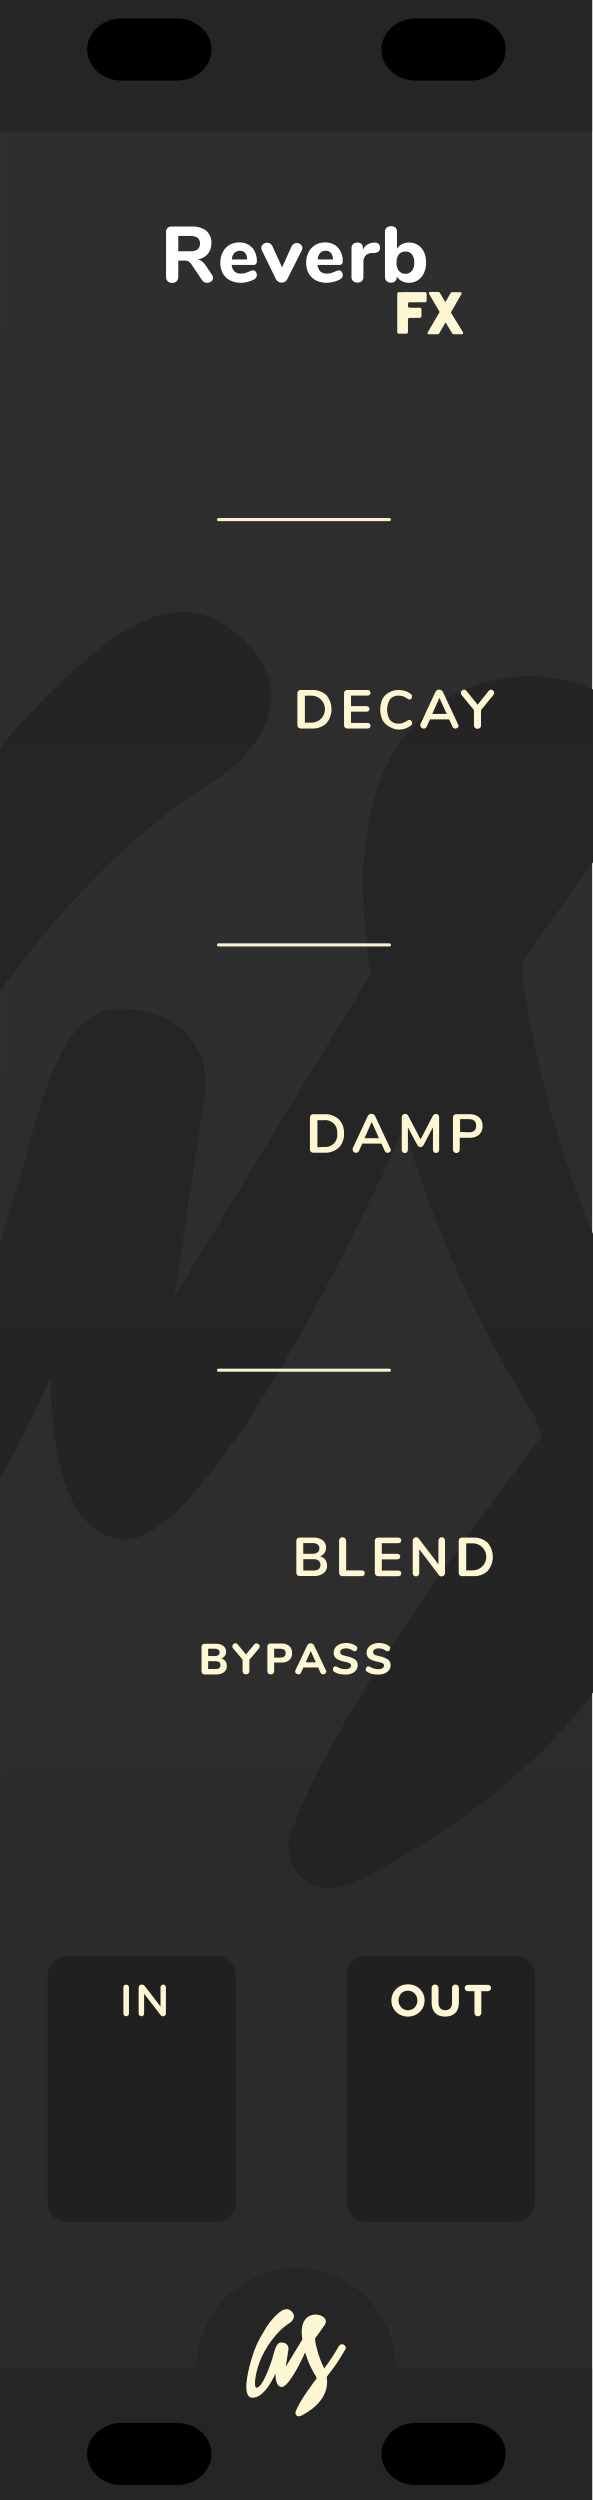
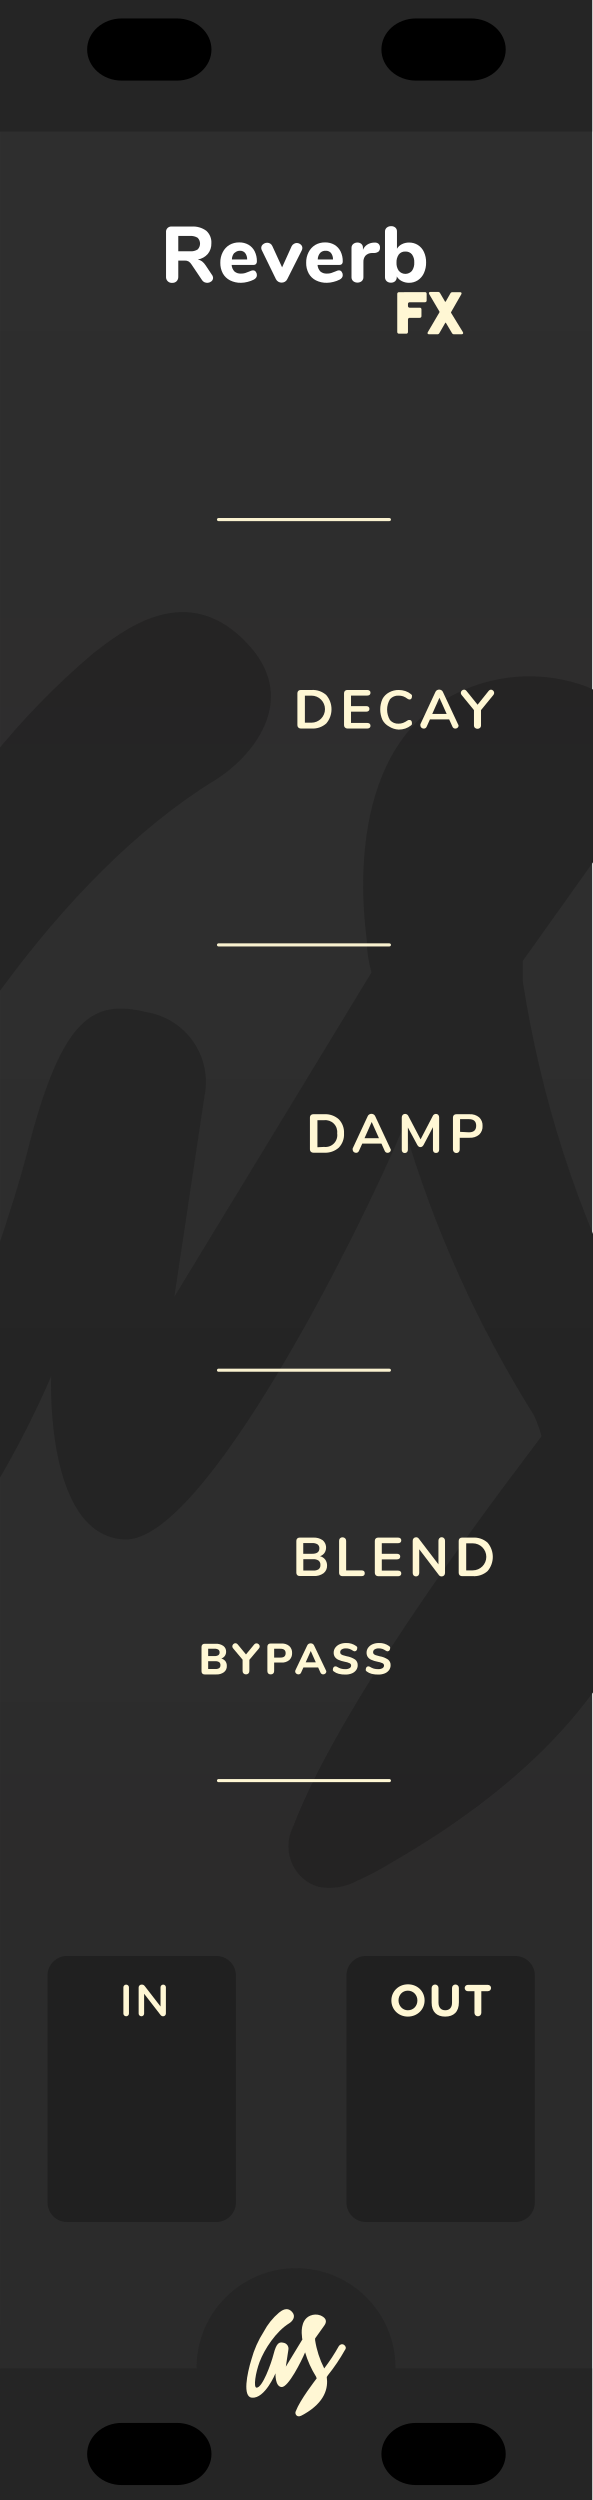
<svg xmlns="http://www.w3.org/2000/svg" width="90" height="380" viewBox="0 0 23.812 100.542" version="1.1" id="svg4541">
  <defs id="defs4535">
    <linearGradient gradientTransform="matrix(0.2645833,0,0,0.2645833,-334.7535,-6.702787)" id="linear-gradient-4" x1="1310.21" y1="3" x2="1310.21" y2="379.73" gradientUnits="userSpaceOnUse">
      <stop offset="0" stop-color="#231f20" stop-opacity="0" id="stop885-4" />
      <stop offset="1" stop-color="#006838" stop-opacity="0.3" id="stop887-5" style="stop-color:#000000;stop-opacity:0.078" />
    </linearGradient>
  </defs>
  <g id="layer2" style="display:inline" transform="translate(0,6.702787)">
    <g id="g176" transform="matrix(0.2675261,0,0,0.2645833,-60.46898,-6.702787)" style="fill:#2e2e2e;fill-opacity:1">
      <path style="fill:#2e2e2e;fill-opacity:1;stroke-width:1.006" d="M 105.096,0 V 47.439 51.25 54.186 55.41 321.109 322.34 380 h 90 V 322.34 321.15 54.186 51.25 47.4 0 Z" transform="matrix(0.989,0,0,1,122.0906,0)" id="polygon168" />
    </g>
    <g style="fill:#252525;fill-opacity:1" id="g1898" data-name="Layer 2" transform="matrix(2.098122,0,0,2.098122,-113.9269,-712.9328)">
      <g style="fill:#252525;fill-opacity:1" id="g1896" data-name="Layer 1-2">
        <path id="path1894" class="cls-4" d="m 71.31,357 a 0.91,0.91 0 0 0 -0.41,-0.53 0.77,0.77 0 0 0 -0.64,-0.1 0.91,0.91 0 0 0 -0.53,0.41 43.94,43.94 0 0 1 -3.33,5.08 21.5,21.5 0 0 1 -2.08,-6.45 v -0.39 l 2,-2.81 c 0.24,-0.34 1.26,-1.56 -0.78,-2.45 a 3.15,3.15 0 0 0 -2.36,0.07 c -2.32,1 -1.92,4.26 -1.85,4.79 q 0,0.31 0.09,0.62 l -3.78,6.22 c 0,0 0.49,-3.26 0.58,-3.85 A 1.36,1.36 0 0 0 57.1,356 c -1,-0.24 -1.61,0.06 -2.27,2.65 -0.56,2.19 -2.54,7.64 -3.86,7.6 -0.78,0 -0.24,-3.41 0.68,-5.87 1.12,-2.95 3.78,-7 6.78,-8.83 0.69,-0.43 1.6,-1.5 0.66,-2.56 -1.19,-1.34 -2.46,-0.28 -3,0.13 a 14.68,14.68 0 0 0 -3.49,4.35 22.82,22.82 0 0 0 -2.81,6.33 c -1,3.25 -2.07,8.54 0.1,8.74 3,0.27 5.39,-5.56 5.39,-5.56 0,0 -0.13,3.05 1.4,3.13 1.53,0.08 4.51,-5.9 5.36,-7.92 a 22.36,22.36 0 0 0 2.5,5.55 2.87,2.87 0 0 1 0.14,0.39 c -0.34,0.47 -3.77,4.86 -4.77,7.5 a 0.82,0.82 0 0 0 0,0.72 0.79,0.79 0 0 0 0.5,0.42 1.12,1.12 0 0 0 0.74,-0.12 5.53,5.53 0 0 0 0.66,-0.35 c 4.83,-2.78 5.52,-6 5.17,-8.48 a 2.08,2.08 0 0 1 0.26,-0.4 42.2,42.2 0 0 0 3.89,-5.77 0.76,0.76 0 0 0 0.18,-0.65 z" style="fill:#252525;fill-opacity:1" />
      </g>
    </g>
    <path id="rect817-8" data-name="rect817" d="M 5.5438596e-7,-6.703 H 23.813 V 93.839 H 5.5438596e-7 Z" style="display:inline;fill:url(#linear-gradient-4);stroke-width:0.265" />
    <rect y="88.547" x="6.6526909e-06" height="5.292" width="23.812" id="rect1996" style="opacity:1;vector-effect:none;fill:#252525;fill-opacity:1;stroke:none;stroke-width:0.258;stroke-linecap:butt;stroke-linejoin:miter;stroke-miterlimit:4;stroke-dasharray:none;stroke-dashoffset:0;stroke-opacity:1" />
    <circle r="4" cy="88.516" cx="11.906" id="circle1732" style="opacity:1;vector-effect:none;fill:#252525;fill-opacity:1;stroke:none;stroke-width:0.197;stroke-linecap:butt;stroke-linejoin:miter;stroke-miterlimit:4;stroke-dasharray:none;stroke-dashoffset:0;stroke-opacity:1" />
    <g transform="matrix(0.1762202,0,0,0.1762202,1.337584,24.78075)" data-name="Layer 2" id="g1738" style="fill:#fff7d4;fill-opacity:1">
      <g data-name="Layer 1-2" id="g1736" style="fill:#fff7d4;fill-opacity:1">
        <path style="fill:#fff7d4;fill-opacity:1" d="m 71.31,357 a 0.91,0.91 0 0 0 -0.41,-0.53 0.77,0.77 0 0 0 -0.64,-0.1 0.91,0.91 0 0 0 -0.53,0.41 43.94,43.94 0 0 1 -3.33,5.08 21.5,21.5 0 0 1 -2.08,-6.45 v -0.39 l 2,-2.81 c 0.24,-0.34 1.26,-1.56 -0.78,-2.45 a 3.15,3.15 0 0 0 -2.36,0.07 c -2.32,1 -1.92,4.26 -1.85,4.79 q 0,0.31 0.09,0.62 l -3.78,6.22 c 0,0 0.49,-3.26 0.58,-3.85 A 1.36,1.36 0 0 0 57.1,356 c -1,-0.24 -1.61,0.06 -2.27,2.65 -0.56,2.19 -2.54,7.64 -3.86,7.6 -0.78,0 -0.24,-3.41 0.68,-5.87 1.12,-2.95 3.78,-7 6.78,-8.83 0.69,-0.43 1.6,-1.5 0.66,-2.56 -1.19,-1.34 -2.46,-0.28 -3,0.13 a 14.68,14.68 0 0 0 -3.49,4.35 22.82,22.82 0 0 0 -2.81,6.33 c -1,3.25 -2.07,8.54 0.1,8.74 3,0.27 5.39,-5.56 5.39,-5.56 0,0 -0.13,3.05 1.4,3.13 1.53,0.08 4.51,-5.9 5.36,-7.92 a 22.36,22.36 0 0 0 2.5,5.55 2.87,2.87 0 0 1 0.14,0.39 c -0.34,0.47 -3.77,4.86 -4.77,7.5 a 0.82,0.82 0 0 0 0,0.72 0.79,0.79 0 0 0 0.5,0.42 1.12,1.12 0 0 0 0.74,-0.12 5.53,5.53 0 0 0 0.66,-0.35 c 4.83,-2.78 5.52,-6 5.17,-8.48 a 2.08,2.08 0 0 1 0.26,-0.4 42.2,42.2 0 0 0 3.89,-5.77 0.76,0.76 0 0 0 0.18,-0.65 z" class="cls-4" id="path1734" />
      </g>
    </g>
    <rect style="opacity:1;vector-effect:none;fill:#252525;fill-opacity:1;stroke:none;stroke-width:0.258;stroke-linecap:butt;stroke-linejoin:miter;stroke-miterlimit:4;stroke-dasharray:none;stroke-dashoffset:0;stroke-opacity:1" id="rect1998" width="23.812" height="5.292" x="6.6526909e-06" y="-6.703" />
    <rect style="display:inline;opacity:1;vector-effect:none;fill:#000000;fill-opacity:1;stroke:none;stroke-width:0.152;stroke-linecap:butt;stroke-linejoin:miter;stroke-miterlimit:4;stroke-dasharray:none;stroke-dashoffset:0;stroke-opacity:1" id="rect861" width="5" height="2.5" x="3.504" y="-5.961" ry="1.392" />
    <rect ry="1.392" y="90.739" x="3.504" height="2.5" width="5" id="rect863" style="display:inline;opacity:1;vector-effect:none;fill:#000000;fill-opacity:1;stroke:none;stroke-width:0.152;stroke-linecap:butt;stroke-linejoin:miter;stroke-miterlimit:4;stroke-dasharray:none;stroke-dashoffset:0;stroke-opacity:1" />
    <path style="display:inline;opacity:1;vector-effect:none;fill:#000000;fill-opacity:1;stroke:none;stroke-width:0.152;stroke-linecap:butt;stroke-linejoin:miter;stroke-miterlimit:4;stroke-dasharray:none;stroke-dashoffset:0;stroke-opacity:1" d="m 16.731,-5.961 c -0.771,0 -1.392,0.558 -1.392,1.25 0,0.693 0.621,1.25 1.392,1.25 h 2.215 c 0.771,0 1.392,-0.558 1.392,-1.25 0,-0.693 -0.621,-1.25 -1.392,-1.25 z" id="path1191" />
    <path style="display:inline;opacity:1;vector-effect:none;fill:#000000;fill-opacity:1;stroke:none;stroke-width:0.152;stroke-linecap:butt;stroke-linejoin:miter;stroke-miterlimit:4;stroke-dasharray:none;stroke-dashoffset:0;stroke-opacity:1" d="m 16.731,90.739 c -0.771,0 -1.392,0.558 -1.392,1.25 0,0.693 0.621,1.25 1.392,1.25 h 2.215 c 0.771,0 1.392,-0.558 1.392,-1.25 0,-0.692 -0.621,-1.25 -1.392,-1.25 z" id="rect865" />
  </g>
  <g id="layer1" transform="translate(-49.62083,-45.35918)" style="display:inline">
    <g id="g948" style="fill:#fff7d4;fill-opacity:1;stroke-width:0.881" transform="matrix(0.2760238,0,0,0.2760238,295.2513,28.97237)">
      <path id="path944" d="m -772.494,302.964 c 0,0.219 0.188,0.391 0.406,0.391 0.219,0 0.406,-0.172 0.406,-0.391 v -3.828 c 0,-0.219 -0.188,-0.391 -0.406,-0.391 -0.219,0 -0.406,0.172 -0.406,0.391 z m 0,0" style="fill:#fff7d4;fill-opacity:1;stroke:none;stroke-width:0.881" />
      <path id="path946" d="m -770.272,302.964 c 0,0.219 0.188,0.391 0.406,0.391 0.219,0 0.391,-0.172 0.391,-0.391 v -2.891 l 2.344,3.031 c 0.109,0.141 0.219,0.25 0.406,0.25 h 0.031 c 0.219,0 0.391,-0.188 0.391,-0.406 v -3.812 c 0,-0.219 -0.172,-0.391 -0.391,-0.391 -0.219,0 -0.391,0.172 -0.391,0.391 v 2.797 l -2.281,-2.953 c -0.109,-0.141 -0.219,-0.234 -0.406,-0.234 h -0.094 c -0.219,0 -0.406,0.188 -0.406,0.406 z m 0,0" style="fill:#fff7d4;fill-opacity:1;stroke:none;stroke-width:0.881" />
    </g>
    <g style="display:inline" transform="matrix(0.2645833,0,0,0.2645833,-4.113742,-214.9744)" id="g1196">
      <path d="m -69.46,461.62 a 0.49,0.49 0 0 1 -0.14,-0.37 v -4.84 a 0.5,0.5 0 0 1 0.14,-0.37 0.52,0.52 0 0 1 0.38,-0.13 h 1.64 a 3.07,3.07 0 0 1 2.23,0.77 2.86,2.86 0 0 1 0.79,2.15 2.87,2.87 0 0 1 -0.79,2.16 3.07,3.07 0 0 1 -2.23,0.77 h -1.64 a 0.52,0.52 0 0 1 -0.38,-0.14 z m 2,-0.74 a 1.8,1.8 0 0 0 2,-2.06 1.8,1.8 0 0 0 -2,-2 h -1 v 4.11 z" transform="translate(319.8,697.39)" style="fill:#fff7d4" id="path1188" />
      <path d="m -57.3,461.33 a 0.41,0.41 0 0 1 -0.15,0.32 0.52,0.52 0 0 1 -0.35,0.13 0.47,0.47 0 0 1 -0.25,-0.07 0.47,0.47 0 0 1 -0.18,-0.22 l -0.5,-1.11 h -2.92 l -0.5,1.11 a 0.47,0.47 0 0 1 -0.18,0.22 0.49,0.49 0 0 1 -0.26,0.07 0.53,0.53 0 0 1 -0.35,-0.13 0.41,0.41 0 0 1 -0.16,-0.32 0.51,0.51 0 0 1 0,-0.22 l 2.29,-4.92 a 0.53,0.53 0 0 1 0.23,-0.25 0.65,0.65 0 0 1 0.33,-0.09 0.65,0.65 0 0 1 0.33,0.09 0.54,0.54 0 0 1 0.23,0.25 l 2.3,4.92 a 0.51,0.51 0 0 1 0.09,0.22 z m -4,-1.78 h 2.19 l -1.1,-2.46 z" transform="translate(319.8,697.39)" style="fill:#fff7d4" id="path1190" />
      <path d="m -50.1,456 a 0.53,0.53 0 0 1 0.14,0.39 v 4.91 a 0.49,0.49 0 0 1 -0.13,0.37 0.47,0.47 0 0 1 -0.35,0.13 0.44,0.44 0 0 1 -0.34,-0.13 0.51,0.51 0 0 1 -0.12,-0.37 v -3.42 l -1.41,2.67 a 0.83,0.83 0 0 1 -0.22,0.27 0.45,0.45 0 0 1 -0.27,0.09 0.46,0.46 0 0 1 -0.27,-0.08 0.77,0.77 0 0 1 -0.22,-0.27 l -1.42,-2.63 v 3.38 a 0.51,0.51 0 0 1 -0.13,0.36 0.45,0.45 0 0 1 -0.34,0.14 0.44,0.44 0 0 1 -0.34,-0.13 0.51,0.51 0 0 1 -0.12,-0.37 v -4.91 a 0.54,0.54 0 0 1 0.14,-0.39 0.48,0.48 0 0 1 0.37,-0.15 0.56,0.56 0 0 1 0.51,0.36 l 1.84,3.51 1.83,-3.51 a 0.55,0.55 0 0 1 0.49,-0.36 0.49,0.49 0 0 1 0.36,0.14 z" transform="translate(319.8,697.39)" style="fill:#fff7d4" id="path1192-9" />
      <path d="m -47.71,461.66 a 0.54,0.54 0 0 1 -0.15,-0.39 v -4.86 a 0.5,0.5 0 0 1 0.14,-0.37 0.52,0.52 0 0 1 0.38,-0.13 h 2 a 2.11,2.11 0 0 1 1.46,0.47 1.68,1.68 0 0 1 0.52,1.32 1.69,1.69 0 0 1 -0.52,1.32 2.1,2.1 0 0 1 -1.46,0.47 h -1.49 v 1.79 a 0.54,0.54 0 0 1 -0.15,0.39 0.53,0.53 0 0 1 -0.39,0.14 0.52,0.52 0 0 1 -0.34,-0.15 z m 2.28,-3 q 1.1,0 1.1,-1 0,-1 -1.1,-1 h -1.35 v 1.93 z" transform="translate(319.8,697.39)" style="fill:#fff7d4" id="path1194-5" />
    </g>
    <g style="display:inline" id="g1026" transform="translate(44.76049,42.71336)">
      <path id="path25377" d="m 26.369,82.091 c 0,-0.43 -0.353,-0.782 -0.783,-0.782 h -6.01 c -0.43,0 -0.783,0.351 -0.783,0.782 v 9.134 c 0,0.43 0.353,0.783 0.783,0.783 h 6.01 c 0.43,0 0.783,-0.353 0.783,-0.783 z m 0,0" style="display:inline;fill:#202020;fill-opacity:1;fill-rule:nonzero;stroke:none;stroke-width:0.233" />
      <path style="display:inline;fill:#fff7d4;fill-opacity:1;stroke:none;stroke-width:0.233" d="m 21.263,83.747 c 0.388,0 0.673,-0.293 0.673,-0.651 0,-0.358 -0.28,-0.647 -0.668,-0.647 -0.388,0 -0.668,0.293 -0.668,0.647 v 0.004 c 0,0.358 0.28,0.647 0.664,0.647 z m 0.004,-0.254 c -0.22,0 -0.38,-0.181 -0.38,-0.397 0,-0.216 0.155,-0.392 0.375,-0.392 0.224,0 0.384,0.177 0.384,0.392 v 0.004 c 0,0.216 -0.155,0.392 -0.38,0.392 z m 0,0" id="path12074" />
      <path style="display:inline;fill:#fff7d4;fill-opacity:1;stroke:none;stroke-width:0.233" d="m 22.763,83.747 c 0.341,0 0.552,-0.19 0.552,-0.569 V 82.595 c 0,-0.078 -0.06,-0.138 -0.138,-0.138 -0.078,0 -0.138,0.06 -0.138,0.138 v 0.595 c 0,0.198 -0.104,0.302 -0.272,0.302 -0.168,0 -0.272,-0.108 -0.272,-0.311 V 82.595 c 0,-0.078 -0.06,-0.138 -0.138,-0.138 -0.073,0 -0.138,0.06 -0.138,0.138 v 0.591 c 0,0.371 0.207,0.561 0.543,0.561 z m 0,0" id="path12070" />
      <path style="display:inline;fill:#fff7d4;fill-opacity:1;stroke:none;stroke-width:0.233" d="m 23.941,83.596 c 0,0.078 0.06,0.138 0.138,0.138 0.078,0 0.138,-0.06 0.138,-0.138 v -0.871 h 0.263 c 0.073,0 0.129,-0.056 0.129,-0.129 0,-0.069 -0.056,-0.125 -0.129,-0.125 h -0.807 c -0.069,0 -0.125,0.056 -0.125,0.125 0,0.073 0.056,0.129 0.125,0.129 H 23.941 Z m 0,0" id="path12066" />
    </g>
    <g style="display:inline" transform="translate(49.62083,45.35919)" id="g910">
      <g id="g2847" transform="translate(-16.88191,-2.645833)">
        <path id="path2839" d="m 26.369,82.091 c 0,-0.43 -0.353,-0.782 -0.783,-0.782 h -6.01 c -0.43,0 -0.783,0.351 -0.783,0.782 v 9.134 c 0,0.43 0.353,0.783 0.783,0.783 h 6.01 c 0.43,0 0.783,-0.353 0.783,-0.783 z m 0,0" style="display:inline;fill:#202020;fill-opacity:1;fill-rule:nonzero;stroke:none;stroke-width:0.233" />
      </g>
      <g transform="translate(-1.058333,-2.645833)" id="g1019">
        <path id="path12062" d="m 6.02,83.626 c 0,0.06 0.052,0.108 0.112,0.108 0.06,0 0.112,-0.047 0.112,-0.108 v -1.057 c 0,-0.06 -0.052,-0.108 -0.112,-0.108 -0.06,0 -0.112,0.047 -0.112,0.108 z m 0,0" style="display:inline;fill:#fff7d4;fill-opacity:1;stroke:none;stroke-width:0.233" />
        <path id="path12058" d="m 6.634,83.626 c 0,0.06 0.052,0.108 0.112,0.108 0.06,0 0.108,-0.047 0.108,-0.108 v -0.798 l 0.647,0.837 c 0.03,0.039 0.06,0.069 0.112,0.069 h 0.009 c 0.06,0 0.108,-0.052 0.108,-0.112 V 82.569 c 0,-0.06 -0.047,-0.108 -0.108,-0.108 -0.06,0 -0.108,0.047 -0.108,0.108 v 0.772 L 6.884,82.526 c -0.03,-0.039 -0.06,-0.065 -0.112,-0.065 h -0.026 c -0.06,0 -0.112,0.052 -0.112,0.112 z m 0,0" style="display:inline;fill:#fff7d4;fill-opacity:1;stroke:none;stroke-width:0.233" />
      </g>
    </g>
    <g style="display:inline" id="g957" transform="translate(51.56953,46.35954)">
      <path id="path25971" d="M 6.838,19.895 H 13.712" style="display:inline;fill:none;fill-opacity:1;stroke:#f9f1cf;stroke-width:0.124;stroke-linecap:round;stroke-linejoin:round;stroke-miterlimit:10;stroke-opacity:1" />
    </g>
    <g style="display:inline" transform="matrix(0.2568969,0,0,0.2568969,-32.23518,111.2022)" id="g426-5">
      <path d="m 34.11,-120.55 a 1.2,1.2 0 0 1 0.23,0.74 1.16,1.16 0 0 1 -0.45,1 1.92,1.92 0 0 1 -1.23,0.35 h -1.78 a 0.5,0.5 0 0 1 -0.37,-0.13 0.5,0.5 0 0 1 -0.13,-0.37 v -3.8 a 0.5,0.5 0 0 1 0.13,-0.37 0.5,0.5 0 0 1 0.37,-0.13 h 1.72 a 1.92,1.92 0 0 1 1.19,0.33 1.08,1.08 0 0 1 0.44,0.91 1.11,1.11 0 0 1 -0.2,0.66 1.14,1.14 0 0 1 -0.55,0.41 1.2,1.2 0 0 1 0.63,0.4 z m -2.69,-0.79 h 1 a 1,1 0 0 0 0.6,-0.14 0.49,0.49 0 0 0 0.19,-0.42 0.5,0.5 0 0 0 -0.19,-0.44 1,1 0 0 0 -0.6,-0.14 h -1 z m 1.73,1.89 a 0.54,0.54 0 0 0 0.19,-0.46 0.56,0.56 0 0 0 -0.19,-0.47 1,1 0 0 0 -0.61,-0.15 h -1.12 v 1.22 h 1.12 a 1,1 0 0 0 0.61,-0.14 z" transform="translate(319.8,124.29)" style="fill:#fff8d5" id="path414-6-0" />
      <path d="m 39,-123.33 a 0.48,0.48 0 0 1 0.34,0.15 0.45,0.45 0 0 1 0.15,0.34 0.48,0.48 0 0 1 -0.13,0.32 l -1.49,1.77 v 1.75 a 0.51,0.51 0 0 1 -0.15,0.39 0.53,0.53 0 0 1 -0.37,0.14 0.55,0.55 0 0 1 -0.39,-0.14 0.51,0.51 0 0 1 -0.15,-0.39 v -1.77 l -1.48,-1.77 a 0.45,0.45 0 0 1 -0.13,-0.32 0.46,0.46 0 0 1 0.15,-0.34 0.46,0.46 0 0 1 0.34,-0.15 0.45,0.45 0 0 1 0.35,0.18 l 1.3,1.58 1.3,-1.58 a 0.45,0.45 0 0 1 0.36,-0.16 z" transform="translate(319.8,124.29)" style="fill:#fff8d5" id="path416-1-6" />
      <path d="m 40.83,-118.6 a 0.52,0.52 0 0 1 -0.14,-0.39 v -3.81 a 0.5,0.5 0 0 1 0.13,-0.37 0.5,0.5 0 0 1 0.37,-0.13 h 1.71 a 1.75,1.75 0 0 1 1.22,0.39 1.41,1.41 0 0 1 0.44,1.1 1.41,1.41 0 0 1 -0.44,1.1 1.75,1.75 0 0 1 -1.22,0.39 h -1.15 v 1.32 a 0.52,0.52 0 0 1 -0.14,0.39 0.52,0.52 0 0 1 -0.39,0.14 0.52,0.52 0 0 1 -0.39,-0.13 z m 1.92,-2.5 q 0.8,0 0.8,-0.69 0,-0.69 -0.8,-0.69 h -1 v 1.38 z" transform="translate(319.8,124.29)" style="fill:#fff8d5" id="path418-5" />
      <path d="m 49.92,-118.92 a 0.41,0.41 0 0 1 -0.15,0.32 0.52,0.52 0 0 1 -0.35,0.13 0.46,0.46 0 0 1 -0.24,-0.07 0.44,0.44 0 0 1 -0.18,-0.21 l -0.36,-0.8 h -2.31 l -0.36,0.8 a 0.46,0.46 0 0 1 -0.17,0.21 0.45,0.45 0 0 1 -0.25,0.07 0.53,0.53 0 0 1 -0.35,-0.13 0.41,0.41 0 0 1 -0.16,-0.32 0.55,0.55 0 0 1 0.05,-0.22 l 1.84,-3.86 a 0.54,0.54 0 0 1 0.22,-0.25 0.64,0.64 0 0 1 0.32,-0.08 0.63,0.63 0 0 1 0.33,0.09 0.61,0.61 0 0 1 0.2,0.24 l 1.84,3.86 a 0.55,0.55 0 0 1 0.08,0.22 z m -3.23,-1.44 h 1.58 l -0.79,-1.77 z" transform="translate(319.8,124.29)" style="fill:#fff8d5" id="path420-3" />
      <path d="m 51.85,-118.56 a 2.09,2.09 0 0 1 -0.75,-0.36 0.47,0.47 0 0 1 -0.15,-0.16 0.46,0.46 0 0 1 0,-0.21 0.46,0.46 0 0 1 0.11,-0.3 0.31,0.31 0 0 1 0.24,-0.13 h 0.15 l 0.17,0.08 a 2.29,2.29 0 0 0 0.59,0.27 2.41,2.41 0 0 0 0.66,0.08 1.3,1.3 0 0 0 0.69,-0.15 0.48,0.48 0 0 0 0.24,-0.43 0.39,0.39 0 0 0 -0.22,-0.34 2.85,2.85 0 0 0 -0.79,-0.24 4.33,4.33 0 0 1 -1,-0.31 1.3,1.3 0 0 1 -0.55,-0.46 1.2,1.2 0 0 1 -0.17,-0.66 1.29,1.29 0 0 1 0.25,-0.77 1.65,1.65 0 0 1 0.69,-0.54 2.43,2.43 0 0 1 1,-0.19 2.53,2.53 0 0 1 1.59,0.48 0.54,0.54 0 0 1 0.15,0.17 0.45,0.45 0 0 1 0,0.21 0.46,0.46 0 0 1 -0.11,0.3 0.31,0.31 0 0 1 -0.24,0.13 h -0.14 l -0.18,-0.09 a 2.85,2.85 0 0 0 -0.51,-0.27 1.7,1.7 0 0 0 -0.59,-0.09 1.16,1.16 0 0 0 -0.65,0.16 0.5,0.5 0 0 0 -0.24,0.44 0.39,0.39 0 0 0 0.09,0.27 0.76,0.76 0 0 0 0.31,0.19 4.57,4.57 0 0 0 0.61,0.17 3.39,3.39 0 0 1 1.33,0.52 1.06,1.06 0 0 1 0.4,0.88 1.28,1.28 0 0 1 -0.24,0.77 1.55,1.55 0 0 1 -0.68,0.52 2.61,2.61 0 0 1 -1,0.18 3.81,3.81 0 0 1 -1.06,-0.12 z" transform="translate(319.8,124.29)" style="fill:#fff8d5" id="path422-1" />
      <path d="m 57,-118.56 a 2.09,2.09 0 0 1 -0.75,-0.36 0.47,0.47 0 0 1 -0.15,-0.16 0.46,0.46 0 0 1 0,-0.21 0.46,0.46 0 0 1 0.11,-0.3 0.31,0.31 0 0 1 0.24,-0.13 h 0.15 l 0.17,0.08 a 2.29,2.29 0 0 0 0.59,0.27 2.41,2.41 0 0 0 0.66,0.08 1.3,1.3 0 0 0 0.69,-0.15 0.48,0.48 0 0 0 0.24,-0.43 0.39,0.39 0 0 0 -0.22,-0.34 2.85,2.85 0 0 0 -0.79,-0.24 4.33,4.33 0 0 1 -1,-0.31 1.3,1.3 0 0 1 -0.55,-0.46 1.2,1.2 0 0 1 -0.17,-0.66 1.29,1.29 0 0 1 0.25,-0.77 1.65,1.65 0 0 1 0.69,-0.54 2.43,2.43 0 0 1 1,-0.19 2.53,2.53 0 0 1 1.59,0.48 0.54,0.54 0 0 1 0.15,0.17 0.45,0.45 0 0 1 0,0.21 0.46,0.46 0 0 1 -0.11,0.3 0.31,0.31 0 0 1 -0.24,0.13 h -0.14 l -0.18,-0.09 a 2.85,2.85 0 0 0 -0.51,-0.27 1.7,1.7 0 0 0 -0.59,-0.09 1.16,1.16 0 0 0 -0.65,0.16 0.5,0.5 0 0 0 -0.24,0.44 0.39,0.39 0 0 0 0.09,0.27 0.76,0.76 0 0 0 0.31,0.19 4.57,4.57 0 0 0 0.61,0.17 3.39,3.39 0 0 1 1.33,0.52 1.06,1.06 0 0 1 0.4,0.88 1.28,1.28 0 0 1 -0.24,0.77 1.55,1.55 0 0 1 -0.68,0.52 2.61,2.61 0 0 1 -1,0.18 3.81,3.81 0 0 1 -1.06,-0.12 z" transform="translate(319.8,124.29)" style="fill:#fff8d5" id="path424-0" />
    </g>
    <g style="display:inline" transform="translate(51.56953,63.46489)" id="g4313">
      <path style="display:inline;fill:none;fill-opacity:1;stroke:#f9f1cf;stroke-width:0.124;stroke-linecap:round;stroke-linejoin:round;stroke-miterlimit:10;stroke-opacity:1" d="M 6.838,19.895 H 13.712" id="path4311" />
    </g>
    <g style="display:inline" id="g4317" transform="translate(51.56953,80.57023)">
      <path id="path4315" d="M 6.838,19.895 H 13.712" style="display:inline;fill:none;fill-opacity:1;stroke:#f9f1cf;stroke-width:0.124;stroke-linecap:round;stroke-linejoin:round;stroke-miterlimit:10;stroke-opacity:1" />
    </g>
    <g transform="matrix(0.2645833,0,0,0.2645833,-36.72333,13.60692)" id="g4657" style="display:inline;fill:#fff7d4;fill-opacity:1">
      <path d="m 71.12,40.12 a 0.24,0.24 0 0 1 0.27,0.27 v 1 a 0.25,0.25 0 0 1 -0.27,0.27 h -2.3 a 0.25,0.25 0 0 0 -0.27,0.27 v 0.29 a 0.25,0.25 0 0 0 0.27,0.27 h 1.51 a 0.24,0.24 0 0 1 0.27,0.27 v 1 a 0.25,0.25 0 0 1 -0.27,0.27 h -1.51 a 0.25,0.25 0 0 0 -0.27,0.27 v 1.87 a 0.25,0.25 0 0 1 -0.28,0.27 H 67.19 A 0.25,0.25 0 0 1 66.92,46.17 V 40.4 a 0.25,0.25 0 0 1 0.27,-0.27 z" transform="translate(319.8,124.29)" style="fill:#fff7d4;fill-opacity:1" id="path4653" />
      <path d="m 76.9,46.2 c 0.11,0.19 0,0.33 -0.19,0.33 h -1.14 a 0.34,0.34 0 0 1 -0.33,-0.18 l -0.91,-1.54 c 0,-0.06 -0.08,-0.06 -0.12,0 l -0.88,1.53 A 0.33,0.33 0 0 1 73,46.53 h -1.24 c -0.22,0 -0.3,-0.14 -0.19,-0.33 l 1.76,-3 a 0.11,0.11 0 0 0 0,-0.13 l -1.56,-2.65 c -0.11,-0.19 0,-0.33 0.19,-0.33 h 1.14 a 0.34,0.34 0 0 1 0.33,0.18 l 0.74,1.27 c 0,0.06 0.09,0.06 0.13,0 L 75,40.31 a 0.34,0.34 0 0 1 0.33,-0.18 h 1.14 c 0.21,0 0.29,0.14 0.18,0.33 l -1.54,2.69 a 0.11,0.11 0 0 0 0,0.13 z" transform="translate(319.8,124.29)" style="fill:#fff7d4;fill-opacity:1" id="path4655" />
    </g>
    <g style="display:inline" transform="matrix(0.2645833,0,0,0.2645833,-425.3532,-121.7446)" id="g1224">
      <path id="path1214" style="fill:#fff7d4" transform="translate(319.8,697.39)" d="m 1524.81,171.24 a 1.49,1.49 0 0 1 0.28,0.91 1.41,1.41 0 0 1 -0.54,1.17 2.32,2.32 0 0 1 -1.47,0.42 h -2.14 a 0.52,0.52 0 0 1 -0.38,-0.13 0.5,0.5 0 0 1 -0.14,-0.37 v -4.84 a 0.5,0.5 0 0 1 0.14,-0.37 0.52,0.52 0 0 1 0.38,-0.13 h 2.06 a 2.28,2.28 0 0 1 1.43,0.4 1.47,1.47 0 0 1 0.27,1.93 1.41,1.41 0 0 1 -0.68,0.5 1.42,1.42 0 0 1 0.79,0.51 z m -3.34,-0.88 h 1.35 q 1.1,0 1.1,-0.82 a 0.71,0.71 0 0 0 -0.27,-0.61 1.41,1.41 0 0 0 -0.83,-0.2 h -1.35 z m 2.34,2.35 a 0.77,0.77 0 0 0 0.27,-0.65 0.79,0.79 0 0 0 -0.27,-0.66 1.35,1.35 0 0 0 -0.84,-0.22 h -1.49 v 1.73 h 1.52 a 1.38,1.38 0 0 0 0.81,-0.2 z" />
      <path id="path1216" style="fill:#fff7d4" transform="translate(319.8,697.39)" d="m 1527.05,173.62 a 0.49,0.49 0 0 1 -0.13,-0.37 v -4.86 a 0.5,0.5 0 0 1 0.53,-0.53 0.53,0.53 0 0 1 0.39,0.15 0.52,0.52 0 0 1 0.15,0.39 v 4.48 h 2.33 q 0.5,0 0.5,0.44 0,0.44 -0.5,0.44 h -2.9 a 0.51,0.51 0 0 1 -0.37,-0.14 z" />
      <path id="path1218" style="fill:#fff7d4" transform="translate(319.8,697.39)" d="m 1532.49,173.62 a 0.5,0.5 0 0 1 -0.14,-0.37 v -4.85 a 0.5,0.5 0 0 1 0.14,-0.37 0.52,0.52 0 0 1 0.38,-0.13 h 3 a 0.58,0.58 0 0 1 0.37,0.11 0.38,0.38 0 0 1 0.13,0.31 0.4,0.4 0 0 1 -0.13,0.32 0.56,0.56 0 0 1 -0.37,0.11 h -2.46 v 1.61 h 2.3 a 0.58,0.58 0 0 1 0.37,0.11 0.38,0.38 0 0 1 0.13,0.32 0.38,0.38 0 0 1 -0.13,0.31 0.58,0.58 0 0 1 -0.37,0.11 h -2.3 v 1.71 h 2.46 a 0.56,0.56 0 0 1 0.37,0.11 0.4,0.4 0 0 1 0.13,0.32 0.37,0.37 0 0 1 -0.13,0.31 0.58,0.58 0 0 1 -0.37,0.11 h -3 a 0.52,0.52 0 0 1 -0.38,-0.15 z" />
      <path id="path1220" style="fill:#fff7d4" transform="translate(319.8,697.39)" d="m 1542.88,168 a 0.54,0.54 0 0 1 0.14,0.39 v 4.87 a 0.55,0.55 0 0 1 -0.14,0.39 0.48,0.48 0 0 1 -0.37,0.15 0.48,0.48 0 0 1 -0.41,-0.19 l -3,-3.94 v 3.59 a 0.56,0.56 0 0 1 -0.13,0.39 0.52,0.52 0 0 1 -0.73,0 0.56,0.56 0 0 1 -0.13,-0.39 v -4.87 a 0.53,0.53 0 0 1 0.14,-0.39 0.49,0.49 0 0 1 0.37,-0.15 0.47,0.47 0 0 1 0.4,0.19 l 3,3.93 v -3.59 a 0.54,0.54 0 0 1 0.14,-0.39 0.47,0.47 0 0 1 0.36,-0.15 0.48,0.48 0 0 1 0.36,0.16 z" />
      <path id="path1222" style="fill:#fff7d4" transform="translate(319.8,697.39)" d="m 1545.24,173.62 a 0.49,0.49 0 0 1 -0.14,-0.37 v -4.85 a 0.49,0.49 0 0 1 0.14,-0.37 0.52,0.52 0 0 1 0.38,-0.13 h 1.64 a 3.07,3.07 0 0 1 2.23,0.77 3.34,3.34 0 0 1 0,4.32 3.07,3.07 0 0 1 -2.23,0.77 h -1.64 a 0.52,0.52 0 0 1 -0.38,-0.14 z m 2,-0.74 a 2.055,2.055 0 0 0 0,-4.11 h -1 v 4.11 z" />
    </g>
    <g style="display:inline" transform="matrix(0.2645833,0,0,0.2645833,-429.0455,-139.4055)" id="g1679">
      <path id="path1667" style="fill:#ffffff" transform="translate(319.8,697.39)" d="m 1521.72,43.16 a 0.68,0.68 0 0 1 -0.27,0.55 1,1 0 0 1 -1.07,0.11 0.89,0.89 0 0 1 -0.36,-0.34 l -1.58,-2.35 a 1.44,1.44 0 0 0 -0.43,-0.45 1.1,1.1 0 0 0 -0.58,-0.14 h -1 V 43 a 0.94,0.94 0 0 1 -0.25,0.68 0.89,0.89 0 0 1 -0.67,0.25 0.87,0.87 0 0 1 -0.94,-0.94 v -6.74 a 0.79,0.79 0 0 1 0.88,-0.88 h 3 a 3.38,3.38 0 0 1 2.25,0.65 2.36,2.36 0 0 1 0.76,1.89 2.44,2.44 0 0 1 -0.54,1.62 2.59,2.59 0 0 1 -1.52,0.85 1.58,1.58 0 0 1 0.64,0.28 2.41,2.41 0 0 1 0.55,0.61 l 0.91,1.37 a 0.92,0.92 0 0 1 0.22,0.52 z m -2.34,-4.31 a 1.27,1.27 0 0 0 0,-1.77 1.93,1.93 0 0 0 -1.16,-0.28 h -1.79 v 2.33 h 1.79 a 1.9,1.9 0 0 0 1.16,-0.28 z" />
      <path id="path1669" style="fill:#ffffff" transform="translate(319.8,697.39)" d="m 1528.23,42.27 a 0.77,0.77 0 0 1 0.15,0.49 0.65,0.65 0 0 1 -0.12,0.38 1,1 0 0 1 -0.34,0.29 4.29,4.29 0 0 1 -0.95,0.35 4.06,4.06 0 0 1 -1,0.14 3.57,3.57 0 0 1 -1.67,-0.37 2.61,2.61 0 0 1 -1.1,-1.06 3.29,3.29 0 0 1 -0.38,-1.63 3.33,3.33 0 0 1 0.37,-1.6 2.73,2.73 0 0 1 1,-1.09 2.9,2.9 0 0 1 1.5,-0.39 2.75,2.75 0 0 1 1.41,0.35 2.43,2.43 0 0 1 0.94,1 3.32,3.32 0 0 1 0.34,1.53 0.58,0.58 0 0 1 -0.13,0.4 0.45,0.45 0 0 1 -0.35,0.14 h -3.36 a 1.59,1.59 0 0 0 0.43,1 1.42,1.42 0 0 0 1,0.32 2.13,2.13 0 0 0 0.62,-0.08 6,6 0 0 0 0.61,-0.23 l 0.32,-0.13 a 0.87,0.87 0 0 1 0.28,-0.05 0.47,0.47 0 0 1 0.43,0.24 z m -3.28,-2.9 a 1.56,1.56 0 0 0 -0.37,1 h 2.32 a 1.57,1.57 0 0 0 -0.32,-1 1,1 0 0 0 -0.8,-0.32 1.09,1.09 0 0 0 -0.78,0.32 z" />
      <path id="path1671" style="fill:#ffffff" transform="translate(319.8,697.39)" d="m 1534,38 a 0.78,0.78 0 0 1 0.43,-0.13 0.91,0.91 0 0 1 0.6,0.22 0.68,0.68 0 0 1 0.26,0.53 0.79,0.79 0 0 1 -0.08,0.35 l -2.21,4.39 a 0.87,0.87 0 0 1 -0.36,0.4 1,1 0 0 1 -1,0 0.93,0.93 0 0 1 -0.37,-0.4 l -2.16,-4.43 a 0.82,0.82 0 0 1 -0.07,-0.32 0.69,0.69 0 0 1 0.28,-0.55 1,1 0 0 1 0.63,-0.23 0.85,0.85 0 0 1 0.46,0.13 0.86,0.86 0 0 1 0.32,0.38 l 1.48,3.23 1.46,-3.23 A 0.88,0.88 0 0 1 1534,38 Z" />
      <path id="path1673" style="fill:#ffffff" transform="translate(319.8,697.39)" d="m 1541.28,42.27 a 0.78,0.78 0 0 1 0.15,0.49 0.66,0.66 0 0 1 -0.12,0.38 1,1 0 0 1 -0.34,0.29 4.28,4.28 0 0 1 -0.95,0.35 4,4 0 0 1 -1,0.14 3.57,3.57 0 0 1 -1.67,-0.37 2.6,2.6 0 0 1 -1.1,-1.06 3.28,3.28 0 0 1 -0.38,-1.63 3.33,3.33 0 0 1 0.37,-1.6 2.73,2.73 0 0 1 1,-1.09 2.89,2.89 0 0 1 1.5,-0.39 2.75,2.75 0 0 1 1.41,0.35 2.41,2.41 0 0 1 0.94,1 3.3,3.3 0 0 1 0.34,1.53 0.58,0.58 0 0 1 -0.12,0.4 0.46,0.46 0 0 1 -0.35,0.14 h -3.36 a 1.6,1.6 0 0 0 0.43,1 1.43,1.43 0 0 0 1,0.32 2.14,2.14 0 0 0 0.63,-0.08 6,6 0 0 0 0.61,-0.23 l 0.32,-0.13 a 0.86,0.86 0 0 1 0.28,-0.05 0.47,0.47 0 0 1 0.41,0.24 z m -3.28,-2.9 a 1.56,1.56 0 0 0 -0.37,1 h 2.32 a 1.57,1.57 0 0 0 -0.32,-1 1,1 0 0 0 -0.8,-0.32 1.08,1.08 0 0 0 -0.83,0.32 z" />
      <path id="path1675" style="fill:#ffffff" transform="translate(319.8,697.39)" d="m 1546.88,38 a 0.71,0.71 0 0 1 0.21,0.56 0.8,0.8 0 0 1 -0.19,0.59 1.12,1.12 0 0 1 -0.68,0.24 h -0.36 a 1.37,1.37 0 0 0 -1,0.43 1.42,1.42 0 0 0 -0.29,0.92 v 2.29 a 0.78,0.78 0 0 1 -0.26,0.64 1,1 0 0 1 -0.64,0.22 1,1 0 0 1 -0.65,-0.22 0.78,0.78 0 0 1 -0.26,-0.64 v -4.4 a 0.75,0.75 0 0 1 0.26,-0.61 1,1 0 0 1 0.64,-0.22 0.88,0.88 0 0 1 0.6,0.21 0.73,0.73 0 0 1 0.24,0.58 v 0.32 a 1.67,1.67 0 0 1 0.65,-0.79 2,2 0 0 1 1,-0.31 h 0.17 a 0.75,0.75 0 0 1 0.56,0.19 z" />
      <path id="path1677" style="fill:#ffffff" transform="translate(319.8,697.39)" d="m 1552.85,38.17 a 2.5,2.5 0 0 1 0.92,1.06 3.68,3.68 0 0 1 0.33,1.6 3.76,3.76 0 0 1 -0.33,1.61 2.59,2.59 0 0 1 -0.92,1.09 2.41,2.41 0 0 1 -1.35,0.39 2.34,2.34 0 0 1 -1.1,-0.26 1.83,1.83 0 0 1 -0.76,-0.71 v 0.1 a 0.83,0.83 0 0 1 -0.24,0.62 0.89,0.89 0 0 1 -0.65,0.23 0.91,0.91 0 0 1 -0.65,-0.23 0.81,0.81 0 0 1 -0.25,-0.62 v -6.91 a 0.76,0.76 0 0 1 0.26,-0.6 1,1 0 0 1 0.68,-0.23 0.92,0.92 0 0 1 0.64,0.22 0.74,0.74 0 0 1 0.24,0.58 v 2.63 a 1.8,1.8 0 0 1 0.75,-0.69 2.37,2.37 0 0 1 1.09,-0.25 2.48,2.48 0 0 1 1.34,0.37 z m -0.9,3.93 a 2,2 0 0 0 0.35,-1.27 1.9,1.9 0 0 0 -0.35,-1.23 1.2,1.2 0 0 0 -1,-0.43 1.18,1.18 0 0 0 -1,0.44 2,2 0 0 0 -0.35,1.24 2,2 0 0 0 0.35,1.25 1.31,1.31 0 0 0 2,0 z" />
    </g>
    <g style="display:inline" transform="matrix(0.2645833,0,0,0.2645833,-425.3532,-136.9023)" id="g1202">
      <path id="path1192" style="fill:#fff7d4" transform="translate(319.8,697.39)" d="m 1520.72,102.06 a 0.5,0.5 0 0 1 -0.14,-0.37 v -4.84 a 0.5,0.5 0 0 1 0.14,-0.37 0.52,0.52 0 0 1 0.38,-0.13 h 1.64 a 3.07,3.07 0 0 1 2.23,0.77 3.33,3.33 0 0 1 0,4.32 3.07,3.07 0 0 1 -2.23,0.77 h -1.64 a 0.52,0.52 0 0 1 -0.38,-0.15 z m 2,-0.74 a 2.055,2.055 0 0 0 0,-4.11 h -1 v 4.11 z" />
      <path id="path1194" style="fill:#fff7d4" transform="translate(319.8,697.39)" d="m 1527.81,102.06 a 0.49,0.49 0 0 1 -0.14,-0.37 v -4.84 a 0.49,0.49 0 0 1 0.14,-0.37 0.52,0.52 0 0 1 0.38,-0.13 h 3 a 0.58,0.58 0 0 1 0.37,0.11 0.37,0.37 0 0 1 0.13,0.31 0.39,0.39 0 0 1 -0.13,0.32 0.56,0.56 0 0 1 -0.37,0.11 h -2.46 v 1.6 h 2.3 a 0.57,0.57 0 0 1 0.37,0.11 0.38,0.38 0 0 1 0.13,0.32 0.37,0.37 0 0 1 -0.13,0.31 0.58,0.58 0 0 1 -0.37,0.11 h -2.3 v 1.71 h 2.46 a 0.56,0.56 0 0 1 0.37,0.11 0.39,0.39 0 0 1 0.13,0.32 0.37,0.37 0 0 1 -0.13,0.31 0.58,0.58 0 0 1 -0.37,0.11 h -3 a 0.52,0.52 0 0 1 -0.38,-0.15 z" />
      <path id="path1196" style="fill:#fff7d4" transform="translate(319.8,697.39)" d="m 1534.51,101.9 a 2.42,2.42 0 0 1 -1,-1 3.9,3.9 0 0 1 0,-3.18 2.43,2.43 0 0 1 1,-1 2.92,2.92 0 0 1 1.48,-0.37 3.21,3.21 0 0 1 1,0.16 2.68,2.68 0 0 1 0.85,0.47 0.47,0.47 0 0 1 0.15,0.17 0.53,0.53 0 0 1 0,0.22 0.48,0.48 0 0 1 -0.1,0.31 0.3,0.3 0 0 1 -0.24,0.12 0.61,0.61 0 0 1 -0.34,-0.12 2.48,2.48 0 0 0 -0.66,-0.37 2.13,2.13 0 0 0 -0.68,-0.1 1.6,1.6 0 0 0 -1.31,0.54 3.07,3.07 0 0 0 0,3.18 1.6,1.6 0 0 0 1.31,0.54 2,2 0 0 0 0.66,-0.11 3.17,3.17 0 0 0 0.68,-0.37 l 0.17,-0.08 a 0.46,0.46 0 0 1 0.17,0 0.3,0.3 0 0 1 0.24,0.12 0.48,0.48 0 0 1 0.1,0.31 0.54,0.54 0 0 1 0,0.22 0.46,0.46 0 0 1 -0.15,0.18 2.68,2.68 0 0 1 -0.85,0.47 3.22,3.22 0 0 1 -1,0.16 2.92,2.92 0 0 1 -1.48,-0.47 z" />
      <path id="path1198" style="fill:#fff7d4" transform="translate(319.8,697.39)" d="m 1545.08,101.77 a 0.41,0.41 0 0 1 -0.15,0.32 0.52,0.52 0 0 1 -0.35,0.13 0.46,0.46 0 0 1 -0.43,-0.29 l -0.5,-1.11 h -2.92 l -0.5,1.11 a 0.48,0.48 0 0 1 -0.18,0.22 0.49,0.49 0 0 1 -0.26,0.07 0.53,0.53 0 0 1 -0.35,-0.13 0.41,0.41 0 0 1 -0.16,-0.32 0.51,0.51 0 0 1 0,-0.22 l 2.29,-4.92 a 0.53,0.53 0 0 1 0.23,-0.25 0.66,0.66 0 0 1 0.66,0 0.54,0.54 0 0 1 0.23,0.25 l 2.3,4.92 a 0.51,0.51 0 0 1 0.09,0.22 z m -4,-1.78 h 2.19 l -1.1,-2.46 z" />
      <path id="path1200" style="fill:#fff7d4" transform="translate(319.8,697.39)" d="m 1550,96.3 a 0.47,0.47 0 0 1 0.34,0.15 0.46,0.46 0 0 1 0.15,0.34 0.49,0.49 0 0 1 -0.12,0.32 l -1.88,2.3 v 2.3 a 0.52,0.52 0 0 1 -0.15,0.4 0.53,0.53 0 0 1 -0.38,0.14 0.54,0.54 0 0 1 -0.39,-0.14 0.52,0.52 0 0 1 -0.15,-0.4 v -2.3 l -1.88,-2.3 a 0.49,0.49 0 0 1 -0.12,-0.32 0.46,0.46 0 0 1 0.15,-0.34 0.47,0.47 0 0 1 0.34,-0.15 0.45,0.45 0 0 1 0.36,0.18 l 1.7,2.11 1.69,-2.11 A 0.45,0.45 0 0 1 1550,96.3 Z" />
    </g>
+     <g transform="translate(51.56953,97.07489)" id="g920" style="display:inline;stroke:#fff7d4;stroke-opacity:1">
+       <path style="display:inline;fill:none;fill-opacity:1;stroke:#fff7d4;stroke-width:0.124;stroke-linecap:round;stroke-linejoin:round;stroke-miterlimit:10;stroke-opacity:1" d="M 6.838,19.895 H 13.712" id="path918" />
+     </g>
  </g>
</svg>
